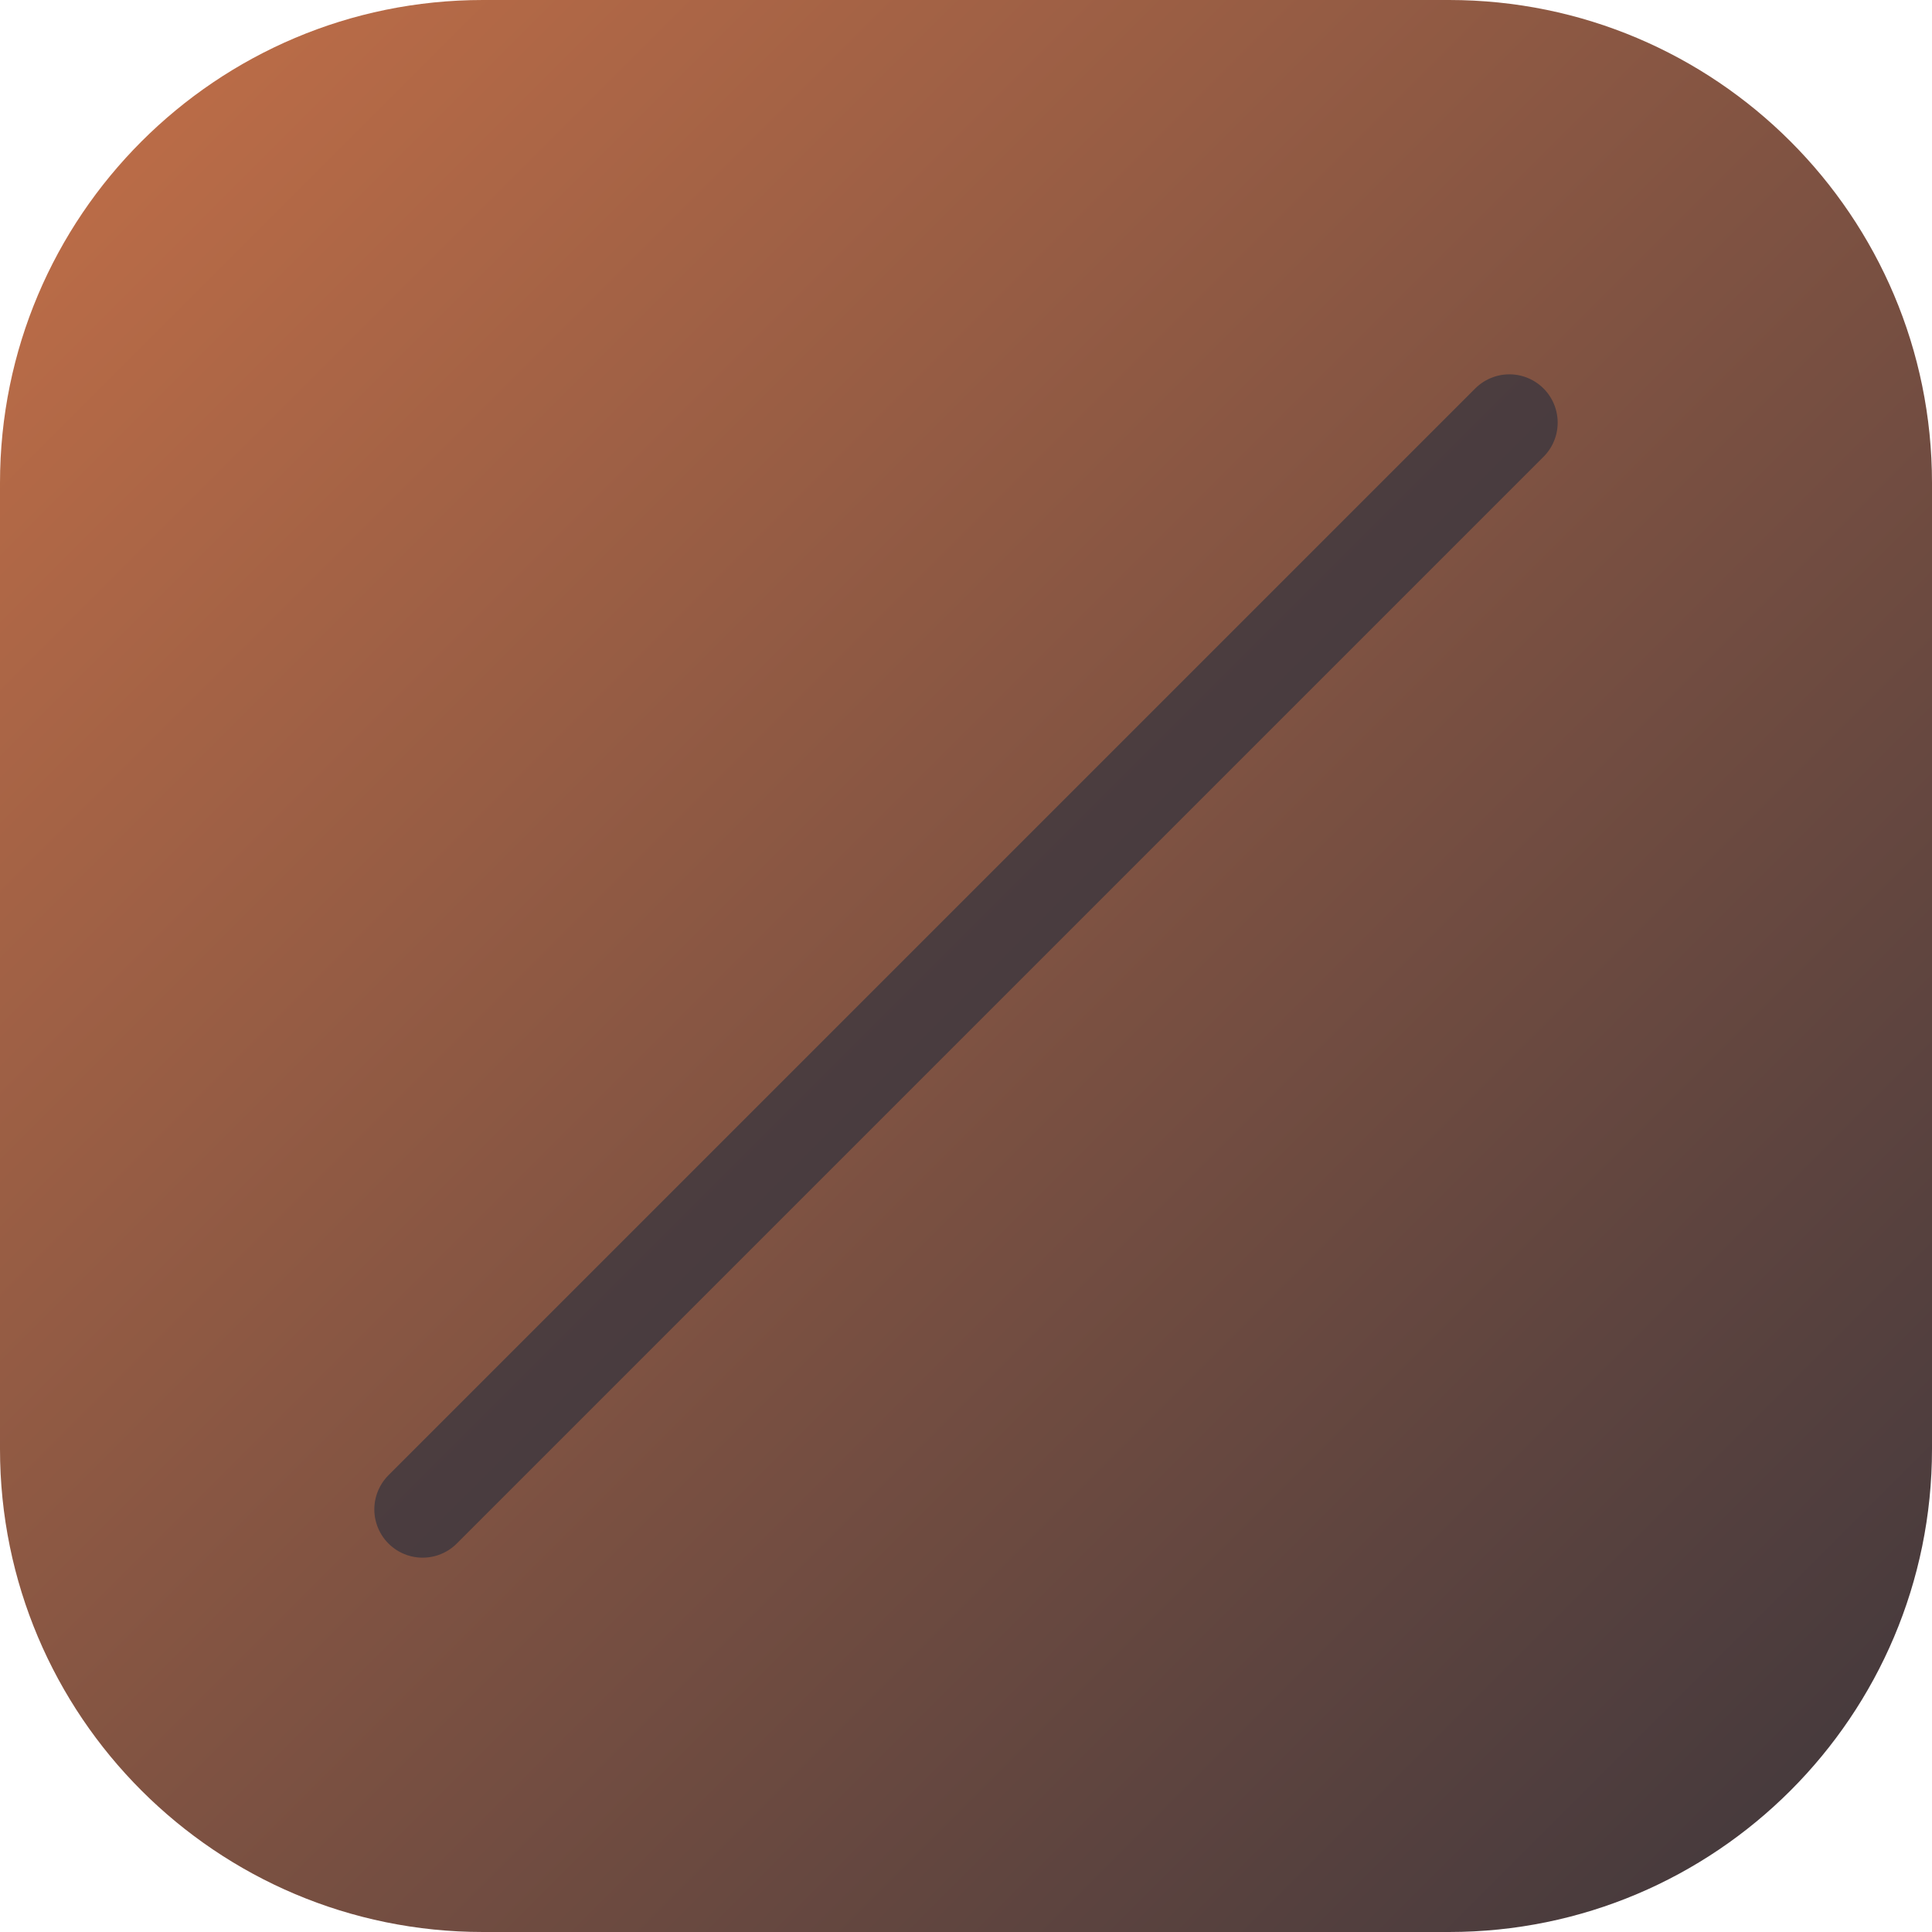
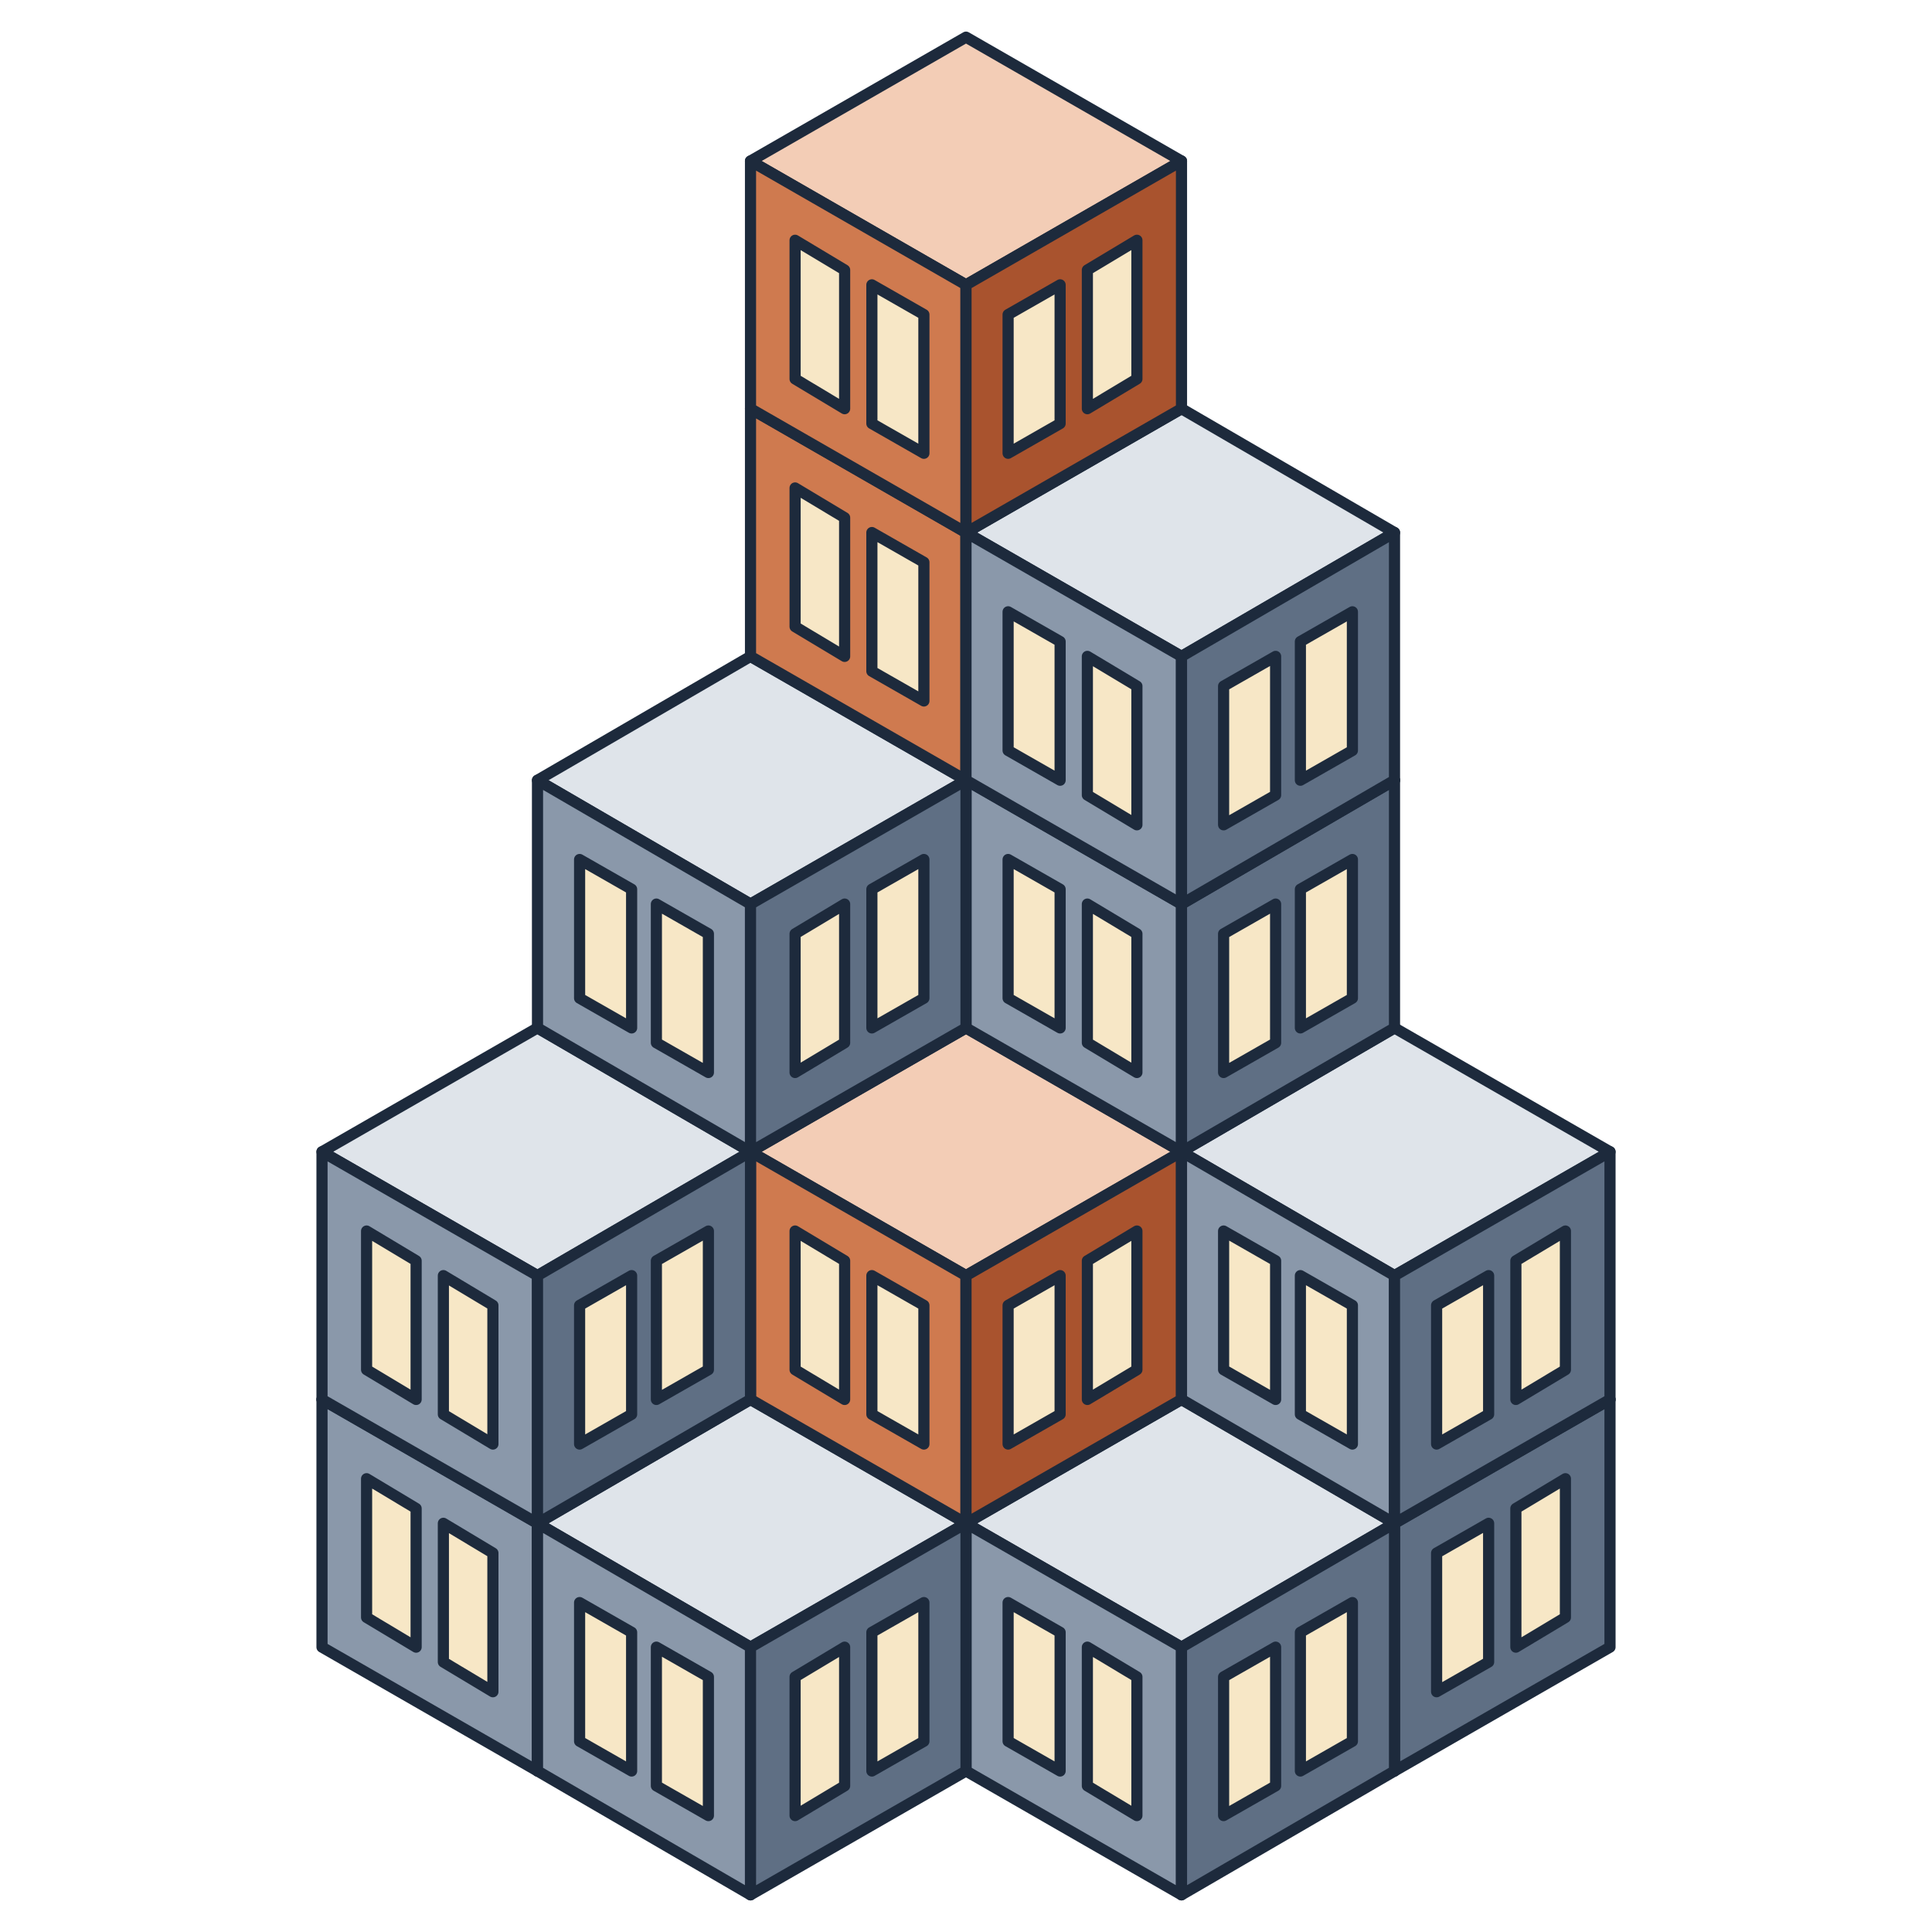
- <svg xmlns="http://www.w3.org/2000/svg" viewBox="0 0 32 32">
-   <defs>
-     <linearGradient id="g" x1="0" y1="0" x2="1" y2="1">
-       <stop offset="0" stop-color="#c47048" />
-       <stop offset="1" stop-color="#3d363c" />
-     </linearGradient>
-   </defs>
-   <rect width="32" height="32" rx="8" fill="url(#g)" />
-   <path d="M7 25 L25 7" stroke="#1d2a3c" stroke-opacity=".55" stroke-width="1.6" stroke-linecap="round" />
+ <svg xmlns="http://www.w3.org/2000/svg" viewBox="0 0 78.0 78.0">
+   <polygon points="39.0,41.5 47.7,46.5 39.0,51.5 30.3,46.5" fill="#dfe4ea" stroke="#1d2a3c" stroke-width=".45" stroke-linejoin="round" />
+   <polygon points="30.3,56.5 39.0,61.5 39.0,51.5 30.3,46.5" fill="#8a98aa" stroke="#1d2a3c" stroke-width=".45" stroke-linejoin="round" />
+   <polygon points="39.0,61.5 47.7,56.5 47.7,46.5 39.0,51.5" fill="#5f6f84" stroke="#1d2a3c" stroke-width=".45" stroke-linejoin="round" />
+   <polygon points="32.1,55.3 34.1,56.5 34.1,50.9 32.1,49.7" fill="#f7e7c6" stroke="#1d2a3c" stroke-width=".45" stroke-linejoin="round" />
+   <polygon points="35.2,57.1 37.3,58.3 37.3,52.7 35.2,51.5" fill="#f7e7c6" stroke="#1d2a3c" stroke-width=".45" stroke-linejoin="round" />
+   <polygon points="40.7,58.3 42.8,57.1 42.8,51.5 40.7,52.7" fill="#f7e7c6" stroke="#1d2a3c" stroke-width=".45" stroke-linejoin="round" />
+   <polygon points="43.9,56.5 45.9,55.3 45.9,49.7 43.9,50.9" fill="#f7e7c6" stroke="#1d2a3c" stroke-width=".45" stroke-linejoin="round" />
+   <polygon points="47.7,46.5 56.3,51.5 47.7,56.5 39.0,51.5" fill="#dfe4ea" stroke="#1d2a3c" stroke-width=".45" stroke-linejoin="round" />
+   <polygon points="39.0,61.5 47.7,66.5 47.7,56.5 39.0,51.5" fill="#8a98aa" stroke="#1d2a3c" stroke-width=".45" stroke-linejoin="round" />
+   <polygon points="47.7,66.5 56.3,61.5 56.3,51.5 47.7,56.5" fill="#5f6f84" stroke="#1d2a3c" stroke-width=".45" stroke-linejoin="round" />
+   <polygon points="40.7,60.3 42.8,61.5 42.8,55.9 40.7,54.7" fill="#f7e7c6" stroke="#1d2a3c" stroke-width=".45" stroke-linejoin="round" />
+   <polygon points="43.9,62.1 45.9,63.3 45.9,57.7 43.9,56.5" fill="#f7e7c6" stroke="#1d2a3c" stroke-width=".45" stroke-linejoin="round" />
+   <polygon points="49.4,63.3 51.5,62.1 51.5,56.5 49.4,57.7" fill="#f7e7c6" stroke="#1d2a3c" stroke-width=".45" stroke-linejoin="round" />
+   <polygon points="52.5,61.5 54.6,60.3 54.6,54.7 52.5,55.9" fill="#f7e7c6" stroke="#1d2a3c" stroke-width=".45" stroke-linejoin="round" />
+   <polygon points="30.3,46.5 39.0,51.5 30.3,56.5 21.7,51.5" fill="#dfe4ea" stroke="#1d2a3c" stroke-width=".45" stroke-linejoin="round" />
+   <polygon points="21.7,61.5 30.3,66.5 30.3,56.5 21.7,51.5" fill="#8a98aa" stroke="#1d2a3c" stroke-width=".45" stroke-linejoin="round" />
+   <polygon points="30.3,66.5 39.0,61.5 39.0,51.5 30.3,56.5" fill="#5f6f84" stroke="#1d2a3c" stroke-width=".45" stroke-linejoin="round" />
+   <polygon points="23.4,60.3 25.5,61.5 25.5,55.9 23.4,54.7" fill="#f7e7c6" stroke="#1d2a3c" stroke-width=".45" stroke-linejoin="round" />
+   <polygon points="26.5,62.1 28.6,63.3 28.6,57.7 26.5,56.5" fill="#f7e7c6" stroke="#1d2a3c" stroke-width=".45" stroke-linejoin="round" />
+   <polygon points="32.1,63.3 34.1,62.1 34.1,56.5 32.1,57.7" fill="#f7e7c6" stroke="#1d2a3c" stroke-width=".45" stroke-linejoin="round" />
+   <polygon points="35.2,61.5 37.3,60.3 37.3,54.7 35.2,55.9" fill="#f7e7c6" stroke="#1d2a3c" stroke-width=".45" stroke-linejoin="round" />
+   <polygon points="39.0,31.5 47.7,36.5 39.0,41.5 30.3,36.5" fill="#dfe4ea" stroke="#1d2a3c" stroke-width=".45" stroke-linejoin="round" />
+   <polygon points="30.3,46.5 39.0,51.5 39.0,41.5 30.3,36.5" fill="#8a98aa" stroke="#1d2a3c" stroke-width=".45" stroke-linejoin="round" />
+   <polygon points="39.0,51.5 47.7,46.5 47.7,36.5 39.0,41.5" fill="#5f6f84" stroke="#1d2a3c" stroke-width=".45" stroke-linejoin="round" />
+   <polygon points="32.1,45.3 34.1,46.5 34.1,40.9 32.1,39.7" fill="#f7e7c6" stroke="#1d2a3c" stroke-width=".45" stroke-linejoin="round" />
+   <polygon points="35.2,47.1 37.3,48.3 37.3,42.7 35.2,41.5" fill="#f7e7c6" stroke="#1d2a3c" stroke-width=".45" stroke-linejoin="round" />
+   <polygon points="40.7,48.3 42.8,47.1 42.8,41.5 40.7,42.7" fill="#f7e7c6" stroke="#1d2a3c" stroke-width=".45" stroke-linejoin="round" />
+   <polygon points="43.9,46.5 45.9,45.3 45.9,39.7 43.9,40.9" fill="#f7e7c6" stroke="#1d2a3c" stroke-width=".45" stroke-linejoin="round" />
+   <polygon points="39.0,51.5 47.7,56.5 39.0,61.5 30.3,56.5" fill="#f3cdb6" stroke="#1d2a3c" stroke-width=".45" stroke-linejoin="round" />
+   <polygon points="30.3,66.5 39.0,71.5 39.0,61.5 30.3,56.5" fill="#cf7a4f" stroke="#1d2a3c" stroke-width=".45" stroke-linejoin="round" />
+   <polygon points="39.0,71.5 47.7,66.5 47.7,56.5 39.0,61.5" fill="#a9532e" stroke="#1d2a3c" stroke-width=".45" stroke-linejoin="round" />
+   <polygon points="32.1,65.3 34.1,66.5 34.1,60.9 32.1,59.7" fill="#f7e7c6" stroke="#1d2a3c" stroke-width=".45" stroke-linejoin="round" />
+   <polygon points="35.2,67.1 37.3,68.3 37.3,62.7 35.2,61.5" fill="#f7e7c6" stroke="#1d2a3c" stroke-width=".45" stroke-linejoin="round" />
+   <polygon points="40.7,68.3 42.8,67.1 42.8,61.5 40.7,62.7" fill="#f7e7c6" stroke="#1d2a3c" stroke-width=".45" stroke-linejoin="round" />
+   <polygon points="43.9,66.5 45.9,65.3 45.9,59.7 43.9,60.9" fill="#f7e7c6" stroke="#1d2a3c" stroke-width=".45" stroke-linejoin="round" />
+   <polygon points="56.3,51.5 65.0,56.5 56.3,61.5 47.7,56.5" fill="#dfe4ea" stroke="#1d2a3c" stroke-width=".45" stroke-linejoin="round" />
+   <polygon points="47.7,66.5 56.3,71.5 56.3,61.5 47.7,56.5" fill="#8a98aa" stroke="#1d2a3c" stroke-width=".45" stroke-linejoin="round" />
+   <polygon points="56.3,71.5 65.0,66.5 65.0,56.5 56.3,61.5" fill="#5f6f84" stroke="#1d2a3c" stroke-width=".45" stroke-linejoin="round" />
+   <polygon points="49.4,65.3 51.5,66.5 51.5,60.9 49.4,59.7" fill="#f7e7c6" stroke="#1d2a3c" stroke-width=".45" stroke-linejoin="round" />
+   <polygon points="52.5,67.1 54.6,68.3 54.6,62.7 52.5,61.5" fill="#f7e7c6" stroke="#1d2a3c" stroke-width=".45" stroke-linejoin="round" />
+   <polygon points="58.0,68.3 60.1,67.1 60.1,61.5 58.0,62.7" fill="#f7e7c6" stroke="#1d2a3c" stroke-width=".45" stroke-linejoin="round" />
+   <polygon points="61.2,66.5 63.2,65.3 63.2,59.7 61.2,60.9" fill="#f7e7c6" stroke="#1d2a3c" stroke-width=".45" stroke-linejoin="round" />
+   <polygon points="21.7,51.5 30.3,56.5 21.7,61.5 13.0,56.5" fill="#dfe4ea" stroke="#1d2a3c" stroke-width=".45" stroke-linejoin="round" />
+   <polygon points="13.0,66.5 21.7,71.5 21.7,61.5 13.0,56.5" fill="#8a98aa" stroke="#1d2a3c" stroke-width=".45" stroke-linejoin="round" />
+   <polygon points="21.7,71.5 30.3,66.5 30.3,56.5 21.7,61.5" fill="#5f6f84" stroke="#1d2a3c" stroke-width=".45" stroke-linejoin="round" />
+   <polygon points="14.8,65.3 16.8,66.5 16.8,60.9 14.8,59.7" fill="#f7e7c6" stroke="#1d2a3c" stroke-width=".45" stroke-linejoin="round" />
+   <polygon points="17.9,67.1 19.9,68.3 19.9,62.7 17.9,61.5" fill="#f7e7c6" stroke="#1d2a3c" stroke-width=".45" stroke-linejoin="round" />
+   <polygon points="23.4,68.3 25.5,67.1 25.5,61.5 23.4,62.7" fill="#f7e7c6" stroke="#1d2a3c" stroke-width=".45" stroke-linejoin="round" />
+   <polygon points="26.5,66.5 28.6,65.3 28.6,59.7 26.5,60.9" fill="#f7e7c6" stroke="#1d2a3c" stroke-width=".45" stroke-linejoin="round" />
+   <polygon points="47.7,36.5 56.3,41.5 47.7,46.5 39.0,41.5" fill="#dfe4ea" stroke="#1d2a3c" stroke-width=".45" stroke-linejoin="round" />
+   <polygon points="39.0,51.5 47.7,56.5 47.7,46.5 39.0,41.5" fill="#8a98aa" stroke="#1d2a3c" stroke-width=".45" stroke-linejoin="round" />
+   <polygon points="47.7,56.5 56.3,51.5 56.3,41.5 47.7,46.5" fill="#5f6f84" stroke="#1d2a3c" stroke-width=".45" stroke-linejoin="round" />
+   <polygon points="40.7,50.3 42.8,51.5 42.8,45.9 40.7,44.7" fill="#f7e7c6" stroke="#1d2a3c" stroke-width=".45" stroke-linejoin="round" />
+   <polygon points="43.9,52.1 45.9,53.3 45.9,47.7 43.9,46.5" fill="#f7e7c6" stroke="#1d2a3c" stroke-width=".45" stroke-linejoin="round" />
+   <polygon points="49.4,53.3 51.5,52.1 51.5,46.5 49.4,47.7" fill="#f7e7c6" stroke="#1d2a3c" stroke-width=".45" stroke-linejoin="round" />
+   <polygon points="52.5,51.5 54.6,50.3 54.6,44.7 52.5,45.9" fill="#f7e7c6" stroke="#1d2a3c" stroke-width=".45" stroke-linejoin="round" />
+   <polygon points="30.3,36.5 39.0,41.5 30.3,46.5 21.7,41.5" fill="#dfe4ea" stroke="#1d2a3c" stroke-width=".45" stroke-linejoin="round" />
+   <polygon points="21.7,51.5 30.3,56.5 30.3,46.5 21.7,41.5" fill="#8a98aa" stroke="#1d2a3c" stroke-width=".45" stroke-linejoin="round" />
+   <polygon points="30.3,56.5 39.0,51.5 39.0,41.5 30.3,46.5" fill="#5f6f84" stroke="#1d2a3c" stroke-width=".45" stroke-linejoin="round" />
+   <polygon points="23.4,50.3 25.5,51.5 25.5,45.9 23.4,44.7" fill="#f7e7c6" stroke="#1d2a3c" stroke-width=".45" stroke-linejoin="round" />
+   <polygon points="26.5,52.1 28.6,53.3 28.6,47.7 26.5,46.5" fill="#f7e7c6" stroke="#1d2a3c" stroke-width=".45" stroke-linejoin="round" />
+   <polygon points="32.1,53.3 34.1,52.1 34.1,46.5 32.1,47.7" fill="#f7e7c6" stroke="#1d2a3c" stroke-width=".45" stroke-linejoin="round" />
+   <polygon points="35.2,51.5 37.3,50.3 37.3,44.7 35.2,45.9" fill="#f7e7c6" stroke="#1d2a3c" stroke-width=".45" stroke-linejoin="round" />
+   <polygon points="39.0,21.5 47.7,26.5 39.0,31.5 30.3,26.5" fill="#f3cdb6" stroke="#1d2a3c" stroke-width=".45" stroke-linejoin="round" />
+   <polygon points="30.3,36.5 39.0,41.5 39.0,31.5 30.3,26.5" fill="#cf7a4f" stroke="#1d2a3c" stroke-width=".45" stroke-linejoin="round" />
+   <polygon points="39.0,41.5 47.7,36.5 47.7,26.5 39.0,31.5" fill="#a9532e" stroke="#1d2a3c" stroke-width=".45" stroke-linejoin="round" />
+   <polygon points="32.1,35.3 34.1,36.5 34.1,30.9 32.1,29.7" fill="#f7e7c6" stroke="#1d2a3c" stroke-width=".45" stroke-linejoin="round" />
+   <polygon points="35.2,37.1 37.3,38.3 37.3,32.7 35.2,31.5" fill="#f7e7c6" stroke="#1d2a3c" stroke-width=".45" stroke-linejoin="round" />
+   <polygon points="40.7,38.3 42.8,37.1 42.8,31.5 40.7,32.7" fill="#f7e7c6" stroke="#1d2a3c" stroke-width=".45" stroke-linejoin="round" />
+   <polygon points="43.9,36.5 45.9,35.3 45.9,29.7 43.9,30.9" fill="#f7e7c6" stroke="#1d2a3c" stroke-width=".45" stroke-linejoin="round" />
+   <polygon points="47.7,56.5 56.3,61.5 47.7,66.5 39.0,61.5" fill="#dfe4ea" stroke="#1d2a3c" stroke-width=".45" stroke-linejoin="round" />
+   <polygon points="39.0,71.5 47.7,76.5 47.7,66.5 39.0,61.5" fill="#8a98aa" stroke="#1d2a3c" stroke-width=".45" stroke-linejoin="round" />
+   <polygon points="47.7,76.5 56.3,71.5 56.3,61.5 47.7,66.5" fill="#5f6f84" stroke="#1d2a3c" stroke-width=".45" stroke-linejoin="round" />
+   <polygon points="40.7,70.3 42.8,71.5 42.8,65.9 40.7,64.7" fill="#f7e7c6" stroke="#1d2a3c" stroke-width=".45" stroke-linejoin="round" />
+   <polygon points="43.9,72.1 45.9,73.3 45.9,67.7 43.9,66.5" fill="#f7e7c6" stroke="#1d2a3c" stroke-width=".45" stroke-linejoin="round" />
+   <polygon points="49.4,73.3 51.5,72.1 51.5,66.5 49.4,67.7" fill="#f7e7c6" stroke="#1d2a3c" stroke-width=".45" stroke-linejoin="round" />
+   <polygon points="52.5,71.5 54.6,70.3 54.6,64.7 52.5,65.9" fill="#f7e7c6" stroke="#1d2a3c" stroke-width=".45" stroke-linejoin="round" />
+   <polygon points="30.3,56.5 39.0,61.5 30.3,66.5 21.7,61.5" fill="#dfe4ea" stroke="#1d2a3c" stroke-width=".45" stroke-linejoin="round" />
+   <polygon points="21.7,71.5 30.3,76.5 30.3,66.5 21.7,61.5" fill="#8a98aa" stroke="#1d2a3c" stroke-width=".45" stroke-linejoin="round" />
+   <polygon points="30.3,76.5 39.0,71.5 39.0,61.5 30.3,66.5" fill="#5f6f84" stroke="#1d2a3c" stroke-width=".45" stroke-linejoin="round" />
+   <polygon points="23.4,70.3 25.5,71.5 25.5,65.9 23.4,64.7" fill="#f7e7c6" stroke="#1d2a3c" stroke-width=".45" stroke-linejoin="round" />
+   <polygon points="26.5,72.1 28.6,73.3 28.6,67.7 26.5,66.5" fill="#f7e7c6" stroke="#1d2a3c" stroke-width=".45" stroke-linejoin="round" />
+   <polygon points="32.1,73.3 34.1,72.1 34.1,66.5 32.1,67.7" fill="#f7e7c6" stroke="#1d2a3c" stroke-width=".45" stroke-linejoin="round" />
+   <polygon points="35.2,71.5 37.3,70.3 37.3,64.7 35.2,65.9" fill="#f7e7c6" stroke="#1d2a3c" stroke-width=".45" stroke-linejoin="round" />
+   <polygon points="39.0,41.5 47.7,46.5 39.0,51.5 30.3,46.5" fill="#f3cdb6" stroke="#1d2a3c" stroke-width=".45" stroke-linejoin="round" />
+   <polygon points="30.3,56.5 39.0,61.5 39.0,51.5 30.3,46.5" fill="#cf7a4f" stroke="#1d2a3c" stroke-width=".45" stroke-linejoin="round" />
+   <polygon points="39.0,61.5 47.7,56.5 47.7,46.5 39.0,51.5" fill="#a9532e" stroke="#1d2a3c" stroke-width=".45" stroke-linejoin="round" />
+   <polygon points="32.1,55.3 34.1,56.5 34.1,50.9 32.1,49.7" fill="#f7e7c6" stroke="#1d2a3c" stroke-width=".45" stroke-linejoin="round" />
+   <polygon points="35.2,57.1 37.3,58.3 37.3,52.7 35.2,51.5" fill="#f7e7c6" stroke="#1d2a3c" stroke-width=".45" stroke-linejoin="round" />
+   <polygon points="40.7,58.3 42.8,57.1 42.8,51.5 40.7,52.7" fill="#f7e7c6" stroke="#1d2a3c" stroke-width=".45" stroke-linejoin="round" />
+   <polygon points="43.9,56.5 45.9,55.3 45.9,49.7 43.9,50.9" fill="#f7e7c6" stroke="#1d2a3c" stroke-width=".45" stroke-linejoin="round" />
+   <polygon points="56.3,41.5 65.0,46.5 56.3,51.5 47.7,46.5" fill="#dfe4ea" stroke="#1d2a3c" stroke-width=".45" stroke-linejoin="round" />
+   <polygon points="47.7,56.5 56.3,61.5 56.3,51.5 47.7,46.5" fill="#8a98aa" stroke="#1d2a3c" stroke-width=".45" stroke-linejoin="round" />
+   <polygon points="56.3,61.5 65.0,56.5 65.0,46.5 56.3,51.5" fill="#5f6f84" stroke="#1d2a3c" stroke-width=".45" stroke-linejoin="round" />
+   <polygon points="49.4,55.3 51.5,56.5 51.5,50.9 49.4,49.7" fill="#f7e7c6" stroke="#1d2a3c" stroke-width=".45" stroke-linejoin="round" />
+   <polygon points="52.5,57.1 54.6,58.3 54.6,52.7 52.5,51.5" fill="#f7e7c6" stroke="#1d2a3c" stroke-width=".45" stroke-linejoin="round" />
+   <polygon points="58.0,58.3 60.1,57.1 60.1,51.5 58.0,52.7" fill="#f7e7c6" stroke="#1d2a3c" stroke-width=".45" stroke-linejoin="round" />
+   <polygon points="61.2,56.5 63.2,55.3 63.2,49.7 61.2,50.9" fill="#f7e7c6" stroke="#1d2a3c" stroke-width=".45" stroke-linejoin="round" />
+   <polygon points="21.7,41.5 30.3,46.5 21.7,51.5 13.0,46.5" fill="#dfe4ea" stroke="#1d2a3c" stroke-width=".45" stroke-linejoin="round" />
+   <polygon points="13.0,56.5 21.7,61.5 21.7,51.5 13.0,46.5" fill="#8a98aa" stroke="#1d2a3c" stroke-width=".45" stroke-linejoin="round" />
+   <polygon points="21.7,61.5 30.3,56.5 30.3,46.5 21.7,51.5" fill="#5f6f84" stroke="#1d2a3c" stroke-width=".45" stroke-linejoin="round" />
+   <polygon points="14.8,55.3 16.8,56.5 16.8,50.9 14.8,49.7" fill="#f7e7c6" stroke="#1d2a3c" stroke-width=".45" stroke-linejoin="round" />
+   <polygon points="17.9,57.1 19.9,58.3 19.9,52.7 17.9,51.5" fill="#f7e7c6" stroke="#1d2a3c" stroke-width=".45" stroke-linejoin="round" />
+   <polygon points="23.4,58.3 25.5,57.1 25.5,51.5 23.4,52.7" fill="#f7e7c6" stroke="#1d2a3c" stroke-width=".45" stroke-linejoin="round" />
+   <polygon points="26.5,56.5 28.6,55.3 28.6,49.7 26.5,50.9" fill="#f7e7c6" stroke="#1d2a3c" stroke-width=".45" stroke-linejoin="round" />
+   <polygon points="47.7,26.5 56.3,31.5 47.7,36.5 39.0,31.5" fill="#dfe4ea" stroke="#1d2a3c" stroke-width=".45" stroke-linejoin="round" />
+   <polygon points="39.0,41.5 47.7,46.5 47.7,36.5 39.0,31.5" fill="#8a98aa" stroke="#1d2a3c" stroke-width=".45" stroke-linejoin="round" />
+   <polygon points="47.7,46.5 56.3,41.5 56.3,31.5 47.7,36.5" fill="#5f6f84" stroke="#1d2a3c" stroke-width=".45" stroke-linejoin="round" />
+   <polygon points="40.7,40.3 42.8,41.5 42.8,35.9 40.7,34.7" fill="#f7e7c6" stroke="#1d2a3c" stroke-width=".45" stroke-linejoin="round" />
+   <polygon points="43.9,42.1 45.9,43.3 45.9,37.7 43.9,36.5" fill="#f7e7c6" stroke="#1d2a3c" stroke-width=".45" stroke-linejoin="round" />
+   <polygon points="49.4,43.3 51.5,42.1 51.5,36.5 49.4,37.7" fill="#f7e7c6" stroke="#1d2a3c" stroke-width=".45" stroke-linejoin="round" />
+   <polygon points="52.5,41.5 54.6,40.3 54.6,34.7 52.5,35.9" fill="#f7e7c6" stroke="#1d2a3c" stroke-width=".45" stroke-linejoin="round" />
+   <polygon points="30.3,26.5 39.0,31.5 30.3,36.5 21.7,31.5" fill="#dfe4ea" stroke="#1d2a3c" stroke-width=".45" stroke-linejoin="round" />
+   <polygon points="21.7,41.5 30.3,46.5 30.3,36.5 21.7,31.5" fill="#8a98aa" stroke="#1d2a3c" stroke-width=".45" stroke-linejoin="round" />
+   <polygon points="30.3,46.5 39.0,41.5 39.0,31.5 30.3,36.5" fill="#5f6f84" stroke="#1d2a3c" stroke-width=".45" stroke-linejoin="round" />
+   <polygon points="23.4,40.3 25.5,41.5 25.5,35.9 23.4,34.7" fill="#f7e7c6" stroke="#1d2a3c" stroke-width=".45" stroke-linejoin="round" />
+   <polygon points="26.5,42.1 28.6,43.3 28.6,37.7 26.5,36.5" fill="#f7e7c6" stroke="#1d2a3c" stroke-width=".45" stroke-linejoin="round" />
+   <polygon points="32.1,43.3 34.1,42.1 34.1,36.5 32.1,37.7" fill="#f7e7c6" stroke="#1d2a3c" stroke-width=".45" stroke-linejoin="round" />
+   <polygon points="35.2,41.5 37.3,40.3 37.3,34.7 35.2,35.9" fill="#f7e7c6" stroke="#1d2a3c" stroke-width=".45" stroke-linejoin="round" />
+   <polygon points="39.0,11.5 47.7,16.5 39.0,21.5 30.3,16.5" fill="#f3cdb6" stroke="#1d2a3c" stroke-width=".45" stroke-linejoin="round" />
+   <polygon points="30.3,26.5 39.0,31.5 39.0,21.5 30.3,16.5" fill="#cf7a4f" stroke="#1d2a3c" stroke-width=".45" stroke-linejoin="round" />
+   <polygon points="39.0,31.5 47.7,26.5 47.7,16.5 39.0,21.5" fill="#a9532e" stroke="#1d2a3c" stroke-width=".45" stroke-linejoin="round" />
+   <polygon points="32.1,25.3 34.1,26.5 34.1,20.9 32.1,19.7" fill="#f7e7c6" stroke="#1d2a3c" stroke-width=".45" stroke-linejoin="round" />
+   <polygon points="35.2,27.1 37.3,28.3 37.3,22.7 35.2,21.5" fill="#f7e7c6" stroke="#1d2a3c" stroke-width=".45" stroke-linejoin="round" />
+   <polygon points="40.7,28.3 42.8,27.1 42.8,21.5 40.7,22.7" fill="#f7e7c6" stroke="#1d2a3c" stroke-width=".45" stroke-linejoin="round" />
+   <polygon points="43.9,26.5 45.9,25.3 45.9,19.7 43.9,20.9" fill="#f7e7c6" stroke="#1d2a3c" stroke-width=".45" stroke-linejoin="round" />
+   <polygon points="47.7,16.5 56.3,21.5 47.7,26.5 39.0,21.5" fill="#dfe4ea" stroke="#1d2a3c" stroke-width=".45" stroke-linejoin="round" />
+   <polygon points="39.0,31.5 47.7,36.5 47.7,26.5 39.0,21.5" fill="#8a98aa" stroke="#1d2a3c" stroke-width=".45" stroke-linejoin="round" />
+   <polygon points="47.7,36.5 56.3,31.5 56.3,21.5 47.7,26.5" fill="#5f6f84" stroke="#1d2a3c" stroke-width=".45" stroke-linejoin="round" />
+   <polygon points="40.7,30.3 42.8,31.5 42.8,25.9 40.7,24.7" fill="#f7e7c6" stroke="#1d2a3c" stroke-width=".45" stroke-linejoin="round" />
+   <polygon points="43.9,32.1 45.9,33.3 45.9,27.7 43.9,26.5" fill="#f7e7c6" stroke="#1d2a3c" stroke-width=".45" stroke-linejoin="round" />
+   <polygon points="49.4,33.3 51.5,32.1 51.5,26.5 49.4,27.7" fill="#f7e7c6" stroke="#1d2a3c" stroke-width=".45" stroke-linejoin="round" />
+   <polygon points="52.5,31.5 54.6,30.3 54.6,24.7 52.5,25.9" fill="#f7e7c6" stroke="#1d2a3c" stroke-width=".45" stroke-linejoin="round" />
+   <polygon points="39.0,1.5 47.7,6.5 39.0,11.5 30.3,6.5" fill="#f3cdb6" stroke="#1d2a3c" stroke-width=".45" stroke-linejoin="round" />
+   <polygon points="30.3,16.5 39.0,21.5 39.0,11.5 30.3,6.5" fill="#cf7a4f" stroke="#1d2a3c" stroke-width=".45" stroke-linejoin="round" />
+   <polygon points="39.0,21.5 47.7,16.5 47.7,6.5 39.0,11.5" fill="#a9532e" stroke="#1d2a3c" stroke-width=".45" stroke-linejoin="round" />
+   <polygon points="32.1,15.3 34.1,16.5 34.1,10.9 32.1,9.7" fill="#f7e7c6" stroke="#1d2a3c" stroke-width=".45" stroke-linejoin="round" />
+   <polygon points="35.2,17.1 37.3,18.3 37.3,12.7 35.2,11.5" fill="#f7e7c6" stroke="#1d2a3c" stroke-width=".45" stroke-linejoin="round" />
+   <polygon points="40.7,18.3 42.8,17.1 42.8,11.5 40.7,12.7" fill="#f7e7c6" stroke="#1d2a3c" stroke-width=".45" stroke-linejoin="round" />
+   <polygon points="43.9,16.5 45.9,15.3 45.9,9.7 43.9,10.9" fill="#f7e7c6" stroke="#1d2a3c" stroke-width=".45" stroke-linejoin="round" />
</svg>
